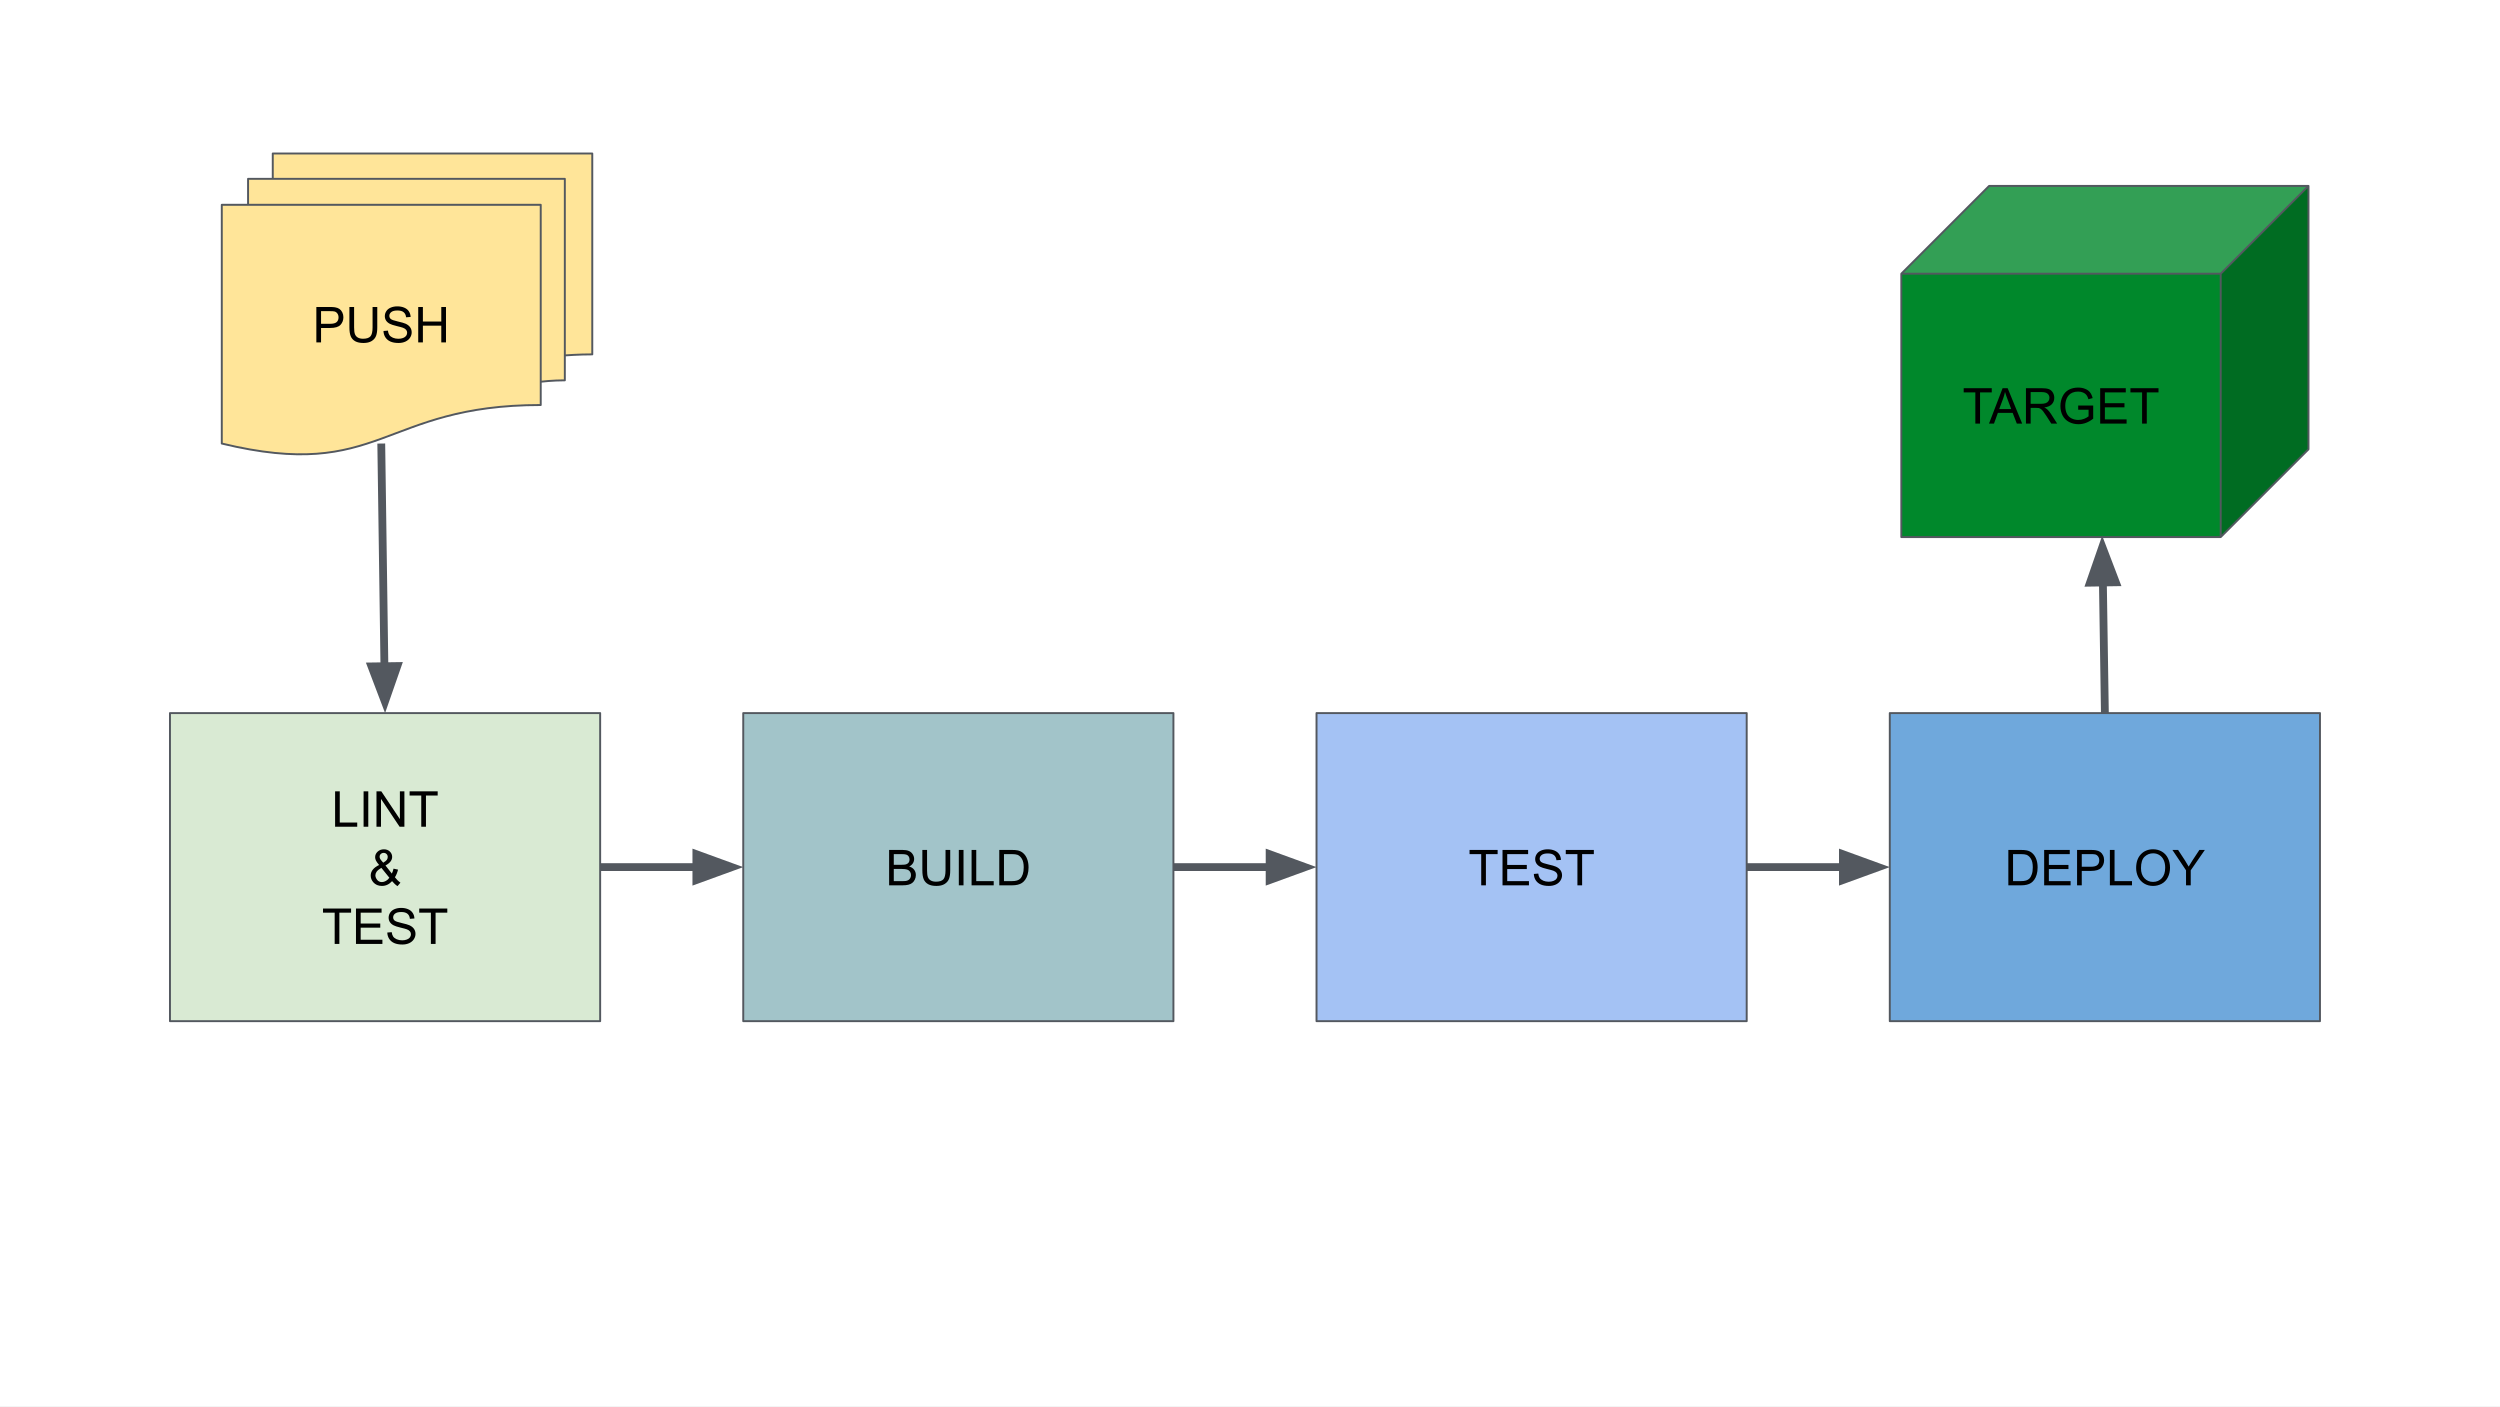
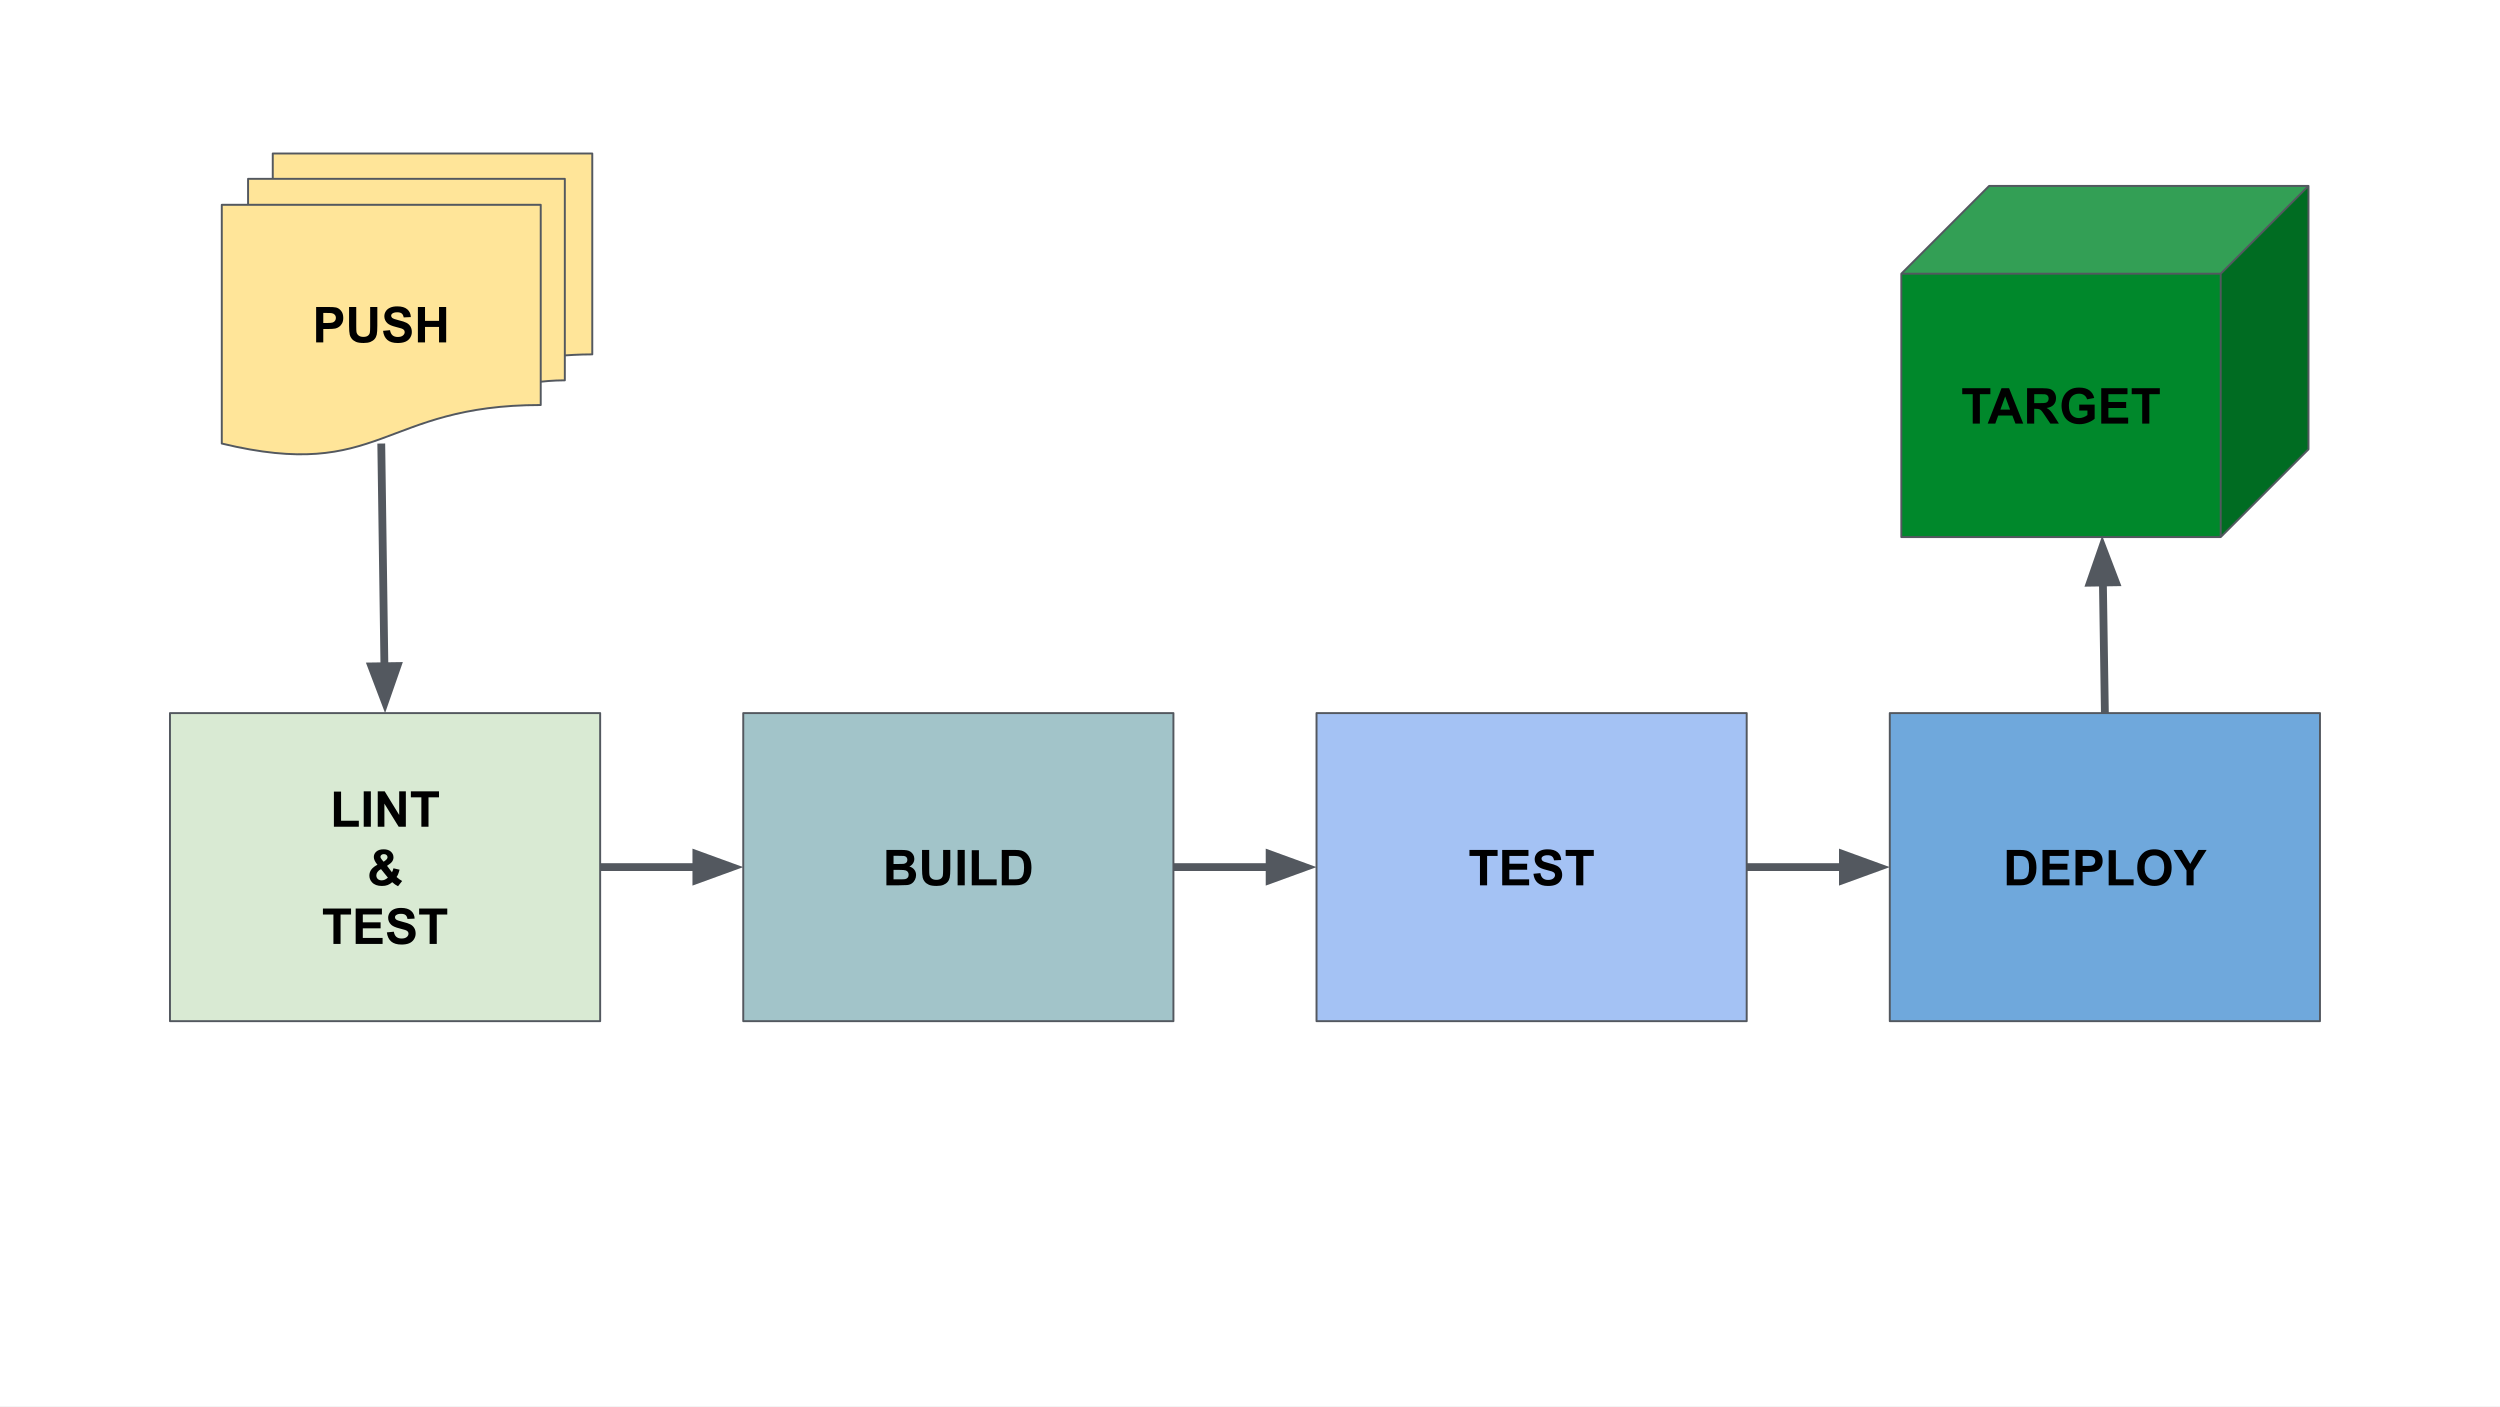
<svg xmlns="http://www.w3.org/2000/svg" version="1.1" viewBox="0.0 0.0 1280.0 720.0" fill="none" stroke="none" stroke-linecap="square" stroke-miterlimit="10">
  <clipPath id="g371ec481f26_0_0.0">
    <path d="m0 0l1280.0 0l0 720.0l-1280.0 0l0 -720.0z" clip-rule="nonzero" />
  </clipPath>
  <g clip-path="url(#g371ec481f26_0_0.0)">
    <path fill="#ffffff" d="m0 0l1280.0 0l0 720.0l-1280.0 0z" fill-rule="evenodd" />
    <path fill="#d9ead3" d="m87.027 365.099l220.252 0l0 157.732l-220.252 0z" fill-rule="evenodd" />
    <path stroke="#53585f" stroke-width="1.0" stroke-linejoin="round" stroke-linecap="butt" d="m87.027 365.099l220.252 0l0 157.732l-220.252 0z" fill-rule="evenodd" />
-     <path fill="#000000" d="m171.57 423.285l0 -18.125l2.391 0l0 15.984l8.938 0l0 2.141l-11.328 0zm14.586 0l0 -18.125l2.406 0l0 18.125l-2.406 0zm6.599 0l0 -18.125l2.469 0l9.516 14.234l0 -14.234l2.312 0l0 18.125l-2.469 0l-9.516 -14.25l0 14.25l-2.312 0zm22.932 0l0 -15.984l-5.969 0l0 -2.141l14.375 0l0 2.141l-6.0 0l0 15.984l-2.406 0z" fill-rule="nonzero" />
-     <path fill="#000000" d="m200.738 451.144q-1.094 1.219 -2.406 1.844q-1.297 0.609 -2.797 0.609q-2.781 0 -4.422 -1.891q-1.312 -1.531 -1.312 -3.422q0 -1.672 1.078 -3.031q1.078 -1.359 3.234 -2.375q-1.219 -1.422 -1.641 -2.297q-0.406 -0.875 -0.406 -1.688q0 -1.641 1.281 -2.844q1.281 -1.203 3.219 -1.203q1.859 0 3.031 1.141q1.188 1.141 1.188 2.734q0 2.578 -3.422 4.406l3.25 4.141q0.562 -1.078 0.875 -2.516l2.312 0.5q-0.594 2.359 -1.609 3.906q1.25 1.656 2.828 2.781l-1.5 1.766q-1.344 -0.859 -2.781 -2.562zm-4.531 -9.453q1.453 -0.844 1.875 -1.484q0.438 -0.656 0.438 -1.422q0 -0.938 -0.594 -1.516q-0.594 -0.594 -1.469 -0.594q-0.906 0 -1.5 0.578q-0.594 0.578 -0.594 1.422q0 0.422 0.203 0.891q0.219 0.469 0.656 0.984l0.984 1.141zm3.141 7.703l-4.094 -5.062q-1.797 1.078 -2.438 2.0q-0.625 0.922 -0.625 1.828q0 1.094 0.875 2.281q0.891 1.188 2.484 1.188q1.016 0 2.078 -0.625q1.078 -0.625 1.719 -1.609z" fill-rule="nonzero" />
-     <path fill="#000000" d="m171.351 483.285l0 -15.984l-5.969 0l0 -2.141l14.375 0l0 2.141l-6.0 0l0 15.984l-2.406 0zm10.909 0l0 -18.125l13.109 0l0 2.141l-10.703 0l0 5.547l10.031 0l0 2.125l-10.031 0l0 6.172l11.125 0l0 2.141l-13.531 0zm16.034 -5.828l2.266 -0.188q0.156 1.359 0.734 2.234q0.594 0.859 1.828 1.406q1.234 0.531 2.781 0.531q1.375 0 2.422 -0.406q1.062 -0.406 1.562 -1.109q0.516 -0.719 0.516 -1.562q0 -0.859 -0.5 -1.484q-0.484 -0.641 -1.625 -1.078q-0.719 -0.281 -3.219 -0.875q-2.5 -0.609 -3.5 -1.141q-1.297 -0.672 -1.938 -1.672q-0.641 -1.016 -0.641 -2.266q0 -1.375 0.781 -2.562q0.781 -1.203 2.266 -1.812q1.5 -0.625 3.344 -0.625q2.016 0 3.547 0.656q1.547 0.641 2.375 1.906q0.828 1.25 0.891 2.859l-2.312 0.172q-0.172 -1.719 -1.25 -2.594q-1.062 -0.891 -3.156 -0.891q-2.172 0 -3.172 0.797q-1.0 0.797 -1.0 1.922q0 0.984 0.703 1.609q0.703 0.641 3.625 1.297q2.922 0.656 4.016 1.156q1.578 0.734 2.328 1.859q0.766 1.109 0.766 2.562q0 1.453 -0.844 2.734q-0.828 1.281 -2.375 2.0q-1.547 0.703 -3.484 0.703q-2.469 0 -4.141 -0.719q-1.656 -0.719 -2.609 -2.156q-0.938 -1.438 -0.984 -3.266zm22.316 5.828l0 -15.984l-5.969 0l0 -2.141l14.375 0l0 2.141l-6.0 0l0 15.984l-2.406 0z" fill-rule="nonzero" />
+     <path fill="#000000" d="m170.955 423.285l0 -17.984l3.672 0l0 14.922l9.094 0l0 3.062l-12.766 0zm15.268 0l0 -18.125l3.656 0l0 18.125l-3.656 0zm7.178 0l0 -18.125l3.562 0l7.422 12.109l0 -12.109l3.406 0l0 18.125l-3.672 0l-7.312 -11.828l0 11.828l-3.406 0zm22.338 0l0 -15.062l-5.375 0l0 -3.062l14.406 0l0 3.062l-5.375 0l0 15.062l-3.656 0z" fill-rule="nonzero" />
+     <path fill="#000000" d="m205.898 451.066l-2.109 2.688q-1.547 -0.75 -2.969 -2.078q-1.094 0.984 -2.344 1.469q-1.234 0.469 -2.938 0.469q-3.391 0 -5.094 -1.906q-1.328 -1.484 -1.328 -3.391q0 -1.75 1.031 -3.141q1.047 -1.391 3.109 -2.422q-0.922 -1.094 -1.391 -2.078q-0.469 -1.0 -0.469 -1.891q0 -1.656 1.312 -2.797q1.312 -1.141 3.75 -1.141q2.359 0 3.672 1.203q1.328 1.188 1.328 2.922q0 1.109 -0.656 2.094q-0.656 0.984 -2.641 2.234l2.516 3.328q0.453 -0.781 0.766 -2.062l3.141 0.719q-0.469 1.672 -0.812 2.453q-0.344 0.766 -0.734 1.281q0.578 0.547 1.5 1.203q0.922 0.641 1.359 0.844zm-9.469 -9.859l0.938 -0.703q1.047 -0.812 1.047 -1.609q0 -0.656 -0.5 -1.125q-0.5 -0.469 -1.359 -0.469q-0.828 0 -1.297 0.422q-0.469 0.406 -0.469 0.938q0 0.656 0.781 1.562l0.859 0.984zm-1.359 3.781q-1.203 0.609 -1.797 1.469q-0.594 0.844 -0.594 1.734q0 1.125 0.734 1.844q0.734 0.703 1.984 0.703q0.812 0 1.562 -0.312q0.75 -0.328 1.641 -1.078l-3.531 -4.359z" fill-rule="nonzero" />
+     <path fill="#000000" d="m170.71 483.285l0 -15.062l-5.375 0l0 -3.062l14.406 0l0 3.062l-5.375 0l0 15.062l-3.656 0zm11.393 0l0 -18.125l13.438 0l0 3.062l-9.781 0l0 4.016l9.109 0l0 3.062l-9.109 0l0 4.922l10.125 0l0 3.062l-13.781 0zm15.972 -5.906l3.562 -0.344q0.312 1.797 1.297 2.641q0.984 0.844 2.656 0.844q1.766 0 2.656 -0.75q0.906 -0.75 0.906 -1.75q0 -0.641 -0.391 -1.094q-0.375 -0.453 -1.312 -0.781q-0.641 -0.234 -2.922 -0.797q-2.953 -0.734 -4.141 -1.797q-1.656 -1.5 -1.656 -3.641q0 -1.391 0.781 -2.594q0.781 -1.203 2.25 -1.828q1.484 -0.641 3.578 -0.641q3.406 0 5.125 1.5q1.734 1.484 1.828 3.984l-3.656 0.172q-0.25 -1.406 -1.016 -2.016q-0.766 -0.609 -2.312 -0.609q-1.609 0 -2.5 0.656q-0.578 0.422 -0.578 1.125q0 0.641 0.531 1.094q0.703 0.578 3.375 1.219q2.672 0.625 3.938 1.297q1.281 0.672 2.0 1.844q0.734 1.172 0.734 2.891q0 1.562 -0.875 2.922q-0.859 1.359 -2.438 2.031q-1.578 0.656 -3.953 0.656q-3.438 0 -5.281 -1.594q-1.828 -1.594 -2.188 -4.641zm21.894 5.906l0 -15.062l-5.375 0l0 -3.062l14.406 0l0 3.062l-5.375 0l0 15.062l-3.656 0z" fill-rule="nonzero" />
    <path fill="#a2c4c9" d="m380.542 365.099l220.252 0l0 157.732l-220.252 0z" fill-rule="evenodd" />
    <path stroke="#53585f" stroke-width="1.0" stroke-linejoin="round" stroke-linecap="butt" d="m380.542 365.099l220.252 0l0 157.732l-220.252 0z" fill-rule="evenodd" />
-     <path fill="#000000" d="m455.228 453.285l0 -18.125l6.797 0q2.078 0 3.328 0.547q1.266 0.547 1.969 1.703q0.719 1.141 0.719 2.375q0 1.172 -0.641 2.203q-0.625 1.016 -1.906 1.656q1.656 0.469 2.531 1.641q0.891 1.156 0.891 2.75q0 1.266 -0.547 2.359q-0.531 1.094 -1.328 1.688q-0.781 0.594 -1.984 0.906q-1.188 0.297 -2.922 0.297l-6.906 0zm2.391 -10.516l3.922 0q1.594 0 2.297 -0.203q0.906 -0.281 1.375 -0.906q0.469 -0.625 0.469 -1.578q0 -0.906 -0.438 -1.594q-0.438 -0.688 -1.25 -0.938q-0.797 -0.25 -2.75 -0.25l-3.625 0l0 5.469zm0 8.375l4.516 0q1.172 0 1.641 -0.078q0.828 -0.156 1.375 -0.5q0.562 -0.344 0.922 -1.0q0.359 -0.672 0.359 -1.531q0 -1.016 -0.531 -1.766q-0.516 -0.75 -1.438 -1.047q-0.922 -0.312 -2.641 -0.312l-4.203 0l0 6.234zm26.487 -15.984l2.406 0l0 10.469q0 2.734 -0.625 4.344q-0.609 1.609 -2.234 2.625q-1.609 1.0 -4.219 1.0q-2.562 0 -4.188 -0.875q-1.609 -0.891 -2.312 -2.547q-0.688 -1.672 -0.688 -4.547l0 -10.469l2.406 0l0 10.453q0 2.359 0.438 3.484q0.438 1.125 1.5 1.734q1.078 0.594 2.625 0.594q2.641 0 3.766 -1.188q1.125 -1.203 1.125 -4.625l0 -10.453zm6.807 18.125l0 -18.125l2.406 0l0 18.125l-2.406 0zm6.537 0l0 -18.125l2.391 0l0 15.984l8.938 0l0 2.141l-11.328 0zm14.18 0l0 -18.125l6.25 0q2.109 0 3.219 0.25q1.562 0.359 2.672 1.297q1.422 1.219 2.125 3.109q0.719 1.875 0.719 4.297q0 2.078 -0.484 3.672q-0.469 1.594 -1.234 2.641q-0.75 1.047 -1.656 1.641q-0.891 0.594 -2.156 0.906q-1.266 0.312 -2.906 0.312l-6.547 0zm2.406 -2.141l3.859 0q1.797 0 2.812 -0.328q1.031 -0.344 1.641 -0.938q0.844 -0.859 1.312 -2.297q0.484 -1.438 0.484 -3.5q0 -2.844 -0.938 -4.359q-0.922 -1.531 -2.266 -2.062q-0.969 -0.359 -3.109 -0.359l-3.797 0l0 13.844z" fill-rule="nonzero" />
+     <path fill="#000000" d="m453.837 435.16l7.25 0q2.141 0 3.203 0.188q1.062 0.172 1.891 0.734q0.828 0.562 1.391 1.516q0.562 0.953 0.562 2.125q0 1.266 -0.688 2.328q-0.688 1.062 -1.859 1.594q1.656 0.484 2.547 1.656q0.891 1.156 0.891 2.734q0 1.234 -0.578 2.406q-0.578 1.156 -1.578 1.859q-0.984 0.703 -2.453 0.859q-0.906 0.094 -4.406 0.125l-6.172 0l0 -18.125zm3.656 3.016l0 4.188l2.406 0q2.125 0 2.656 -0.062q0.938 -0.109 1.469 -0.641q0.547 -0.547 0.547 -1.422q0 -0.844 -0.469 -1.359q-0.469 -0.531 -1.375 -0.641q-0.547 -0.062 -3.125 -0.062l-2.109 0zm0 7.203l0 4.844l3.391 0q1.984 0 2.516 -0.109q0.812 -0.141 1.312 -0.719q0.516 -0.578 0.516 -1.531q0 -0.828 -0.391 -1.391q-0.391 -0.578 -1.141 -0.828q-0.75 -0.266 -3.25 -0.266l-2.953 0zm14.588 -10.219l3.672 0l0 9.812q0 2.344 0.125 3.031q0.234 1.109 1.125 1.797q0.891 0.672 2.422 0.672q1.547 0 2.344 -0.641q0.797 -0.641 0.953 -1.562q0.156 -0.938 0.156 -3.078l0 -10.031l3.672 0l0 9.516q0 3.266 -0.297 4.625q-0.297 1.344 -1.094 2.266q-0.797 0.922 -2.141 1.484q-1.328 0.547 -3.484 0.547q-2.594 0 -3.938 -0.594q-1.344 -0.609 -2.125 -1.562q-0.781 -0.969 -1.031 -2.016q-0.359 -1.562 -0.359 -4.594l0 -9.672zm18.213 18.125l0 -18.125l3.656 0l0 18.125l-3.656 0zm7.24 0l0 -17.984l3.672 0l0 14.922l9.094 0l0 3.062l-12.766 0zm15.362 -18.125l6.688 0q2.266 0 3.453 0.344q1.594 0.469 2.734 1.672q1.141 1.188 1.734 2.938q0.594 1.734 0.594 4.281q0 2.234 -0.562 3.859q-0.672 1.969 -1.938 3.203q-0.953 0.922 -2.578 1.438q-1.203 0.391 -3.234 0.391l-6.891 0l0 -18.125zm3.656 3.062l0 12.0l2.734 0q1.531 0 2.219 -0.172q0.891 -0.219 1.469 -0.75q0.594 -0.531 0.969 -1.75q0.375 -1.219 0.375 -3.312q0 -2.109 -0.375 -3.234q-0.375 -1.125 -1.047 -1.75q-0.656 -0.641 -1.688 -0.859q-0.766 -0.172 -3.0 -0.172l-1.656 0z" fill-rule="nonzero" />
    <path fill="#a4c2f4" d="m674.058 365.099l220.252 0l0 157.732l-220.252 0z" fill-rule="evenodd" />
    <path stroke="#53585f" stroke-width="1.0" stroke-linejoin="round" stroke-linecap="butt" d="m674.058 365.099l220.252 0l0 157.732l-220.252 0z" fill-rule="evenodd" />
-     <path fill="#000000" d="m758.381 453.285l0 -15.984l-5.969 0l0 -2.141l14.375 0l0 2.141l-6.0 0l0 15.984l-2.406 0zm10.909 0l0 -18.125l13.109 0l0 2.141l-10.703 0l0 5.547l10.031 0l0 2.125l-10.031 0l0 6.172l11.125 0l0 2.141l-13.531 0zm16.034 -5.828l2.266 -0.188q0.156 1.359 0.734 2.234q0.594 0.859 1.828 1.406q1.234 0.531 2.781 0.531q1.375 0 2.422 -0.406q1.062 -0.406 1.562 -1.109q0.516 -0.719 0.516 -1.562q0 -0.859 -0.5 -1.484q-0.484 -0.641 -1.625 -1.078q-0.719 -0.281 -3.219 -0.875q-2.5 -0.609 -3.5 -1.141q-1.297 -0.672 -1.938 -1.672q-0.641 -1.016 -0.641 -2.266q0 -1.375 0.781 -2.562q0.781 -1.203 2.266 -1.812q1.5 -0.625 3.344 -0.625q2.016 0 3.547 0.656q1.547 0.641 2.375 1.906q0.828 1.25 0.891 2.859l-2.312 0.172q-0.172 -1.719 -1.25 -2.594q-1.062 -0.891 -3.156 -0.891q-2.172 0 -3.172 0.797q-1.0 0.797 -1.0 1.922q0 0.984 0.703 1.609q0.703 0.641 3.625 1.297q2.922 0.656 4.016 1.156q1.578 0.734 2.328 1.859q0.766 1.109 0.766 2.562q0 1.453 -0.844 2.734q-0.828 1.281 -2.375 2.0q-1.547 0.703 -3.484 0.703q-2.469 0 -4.141 -0.719q-1.656 -0.719 -2.609 -2.156q-0.938 -1.438 -0.984 -3.266zm22.316 5.828l0 -15.984l-5.969 0l0 -2.141l14.375 0l0 2.141l-6.0 0l0 15.984l-2.406 0z" fill-rule="nonzero" />
+     <path fill="#000000" d="m757.74 453.285l0 -15.062l-5.375 0l0 -3.062l14.406 0l0 3.062l-5.375 0l0 15.062l-3.656 0zm11.393 0l0 -18.125l13.438 0l0 3.062l-9.781 0l0 4.016l9.109 0l0 3.062l-9.109 0l0 4.922l10.125 0l0 3.062l-13.781 0zm15.972 -5.906l3.562 -0.344q0.312 1.797 1.297 2.641q0.984 0.844 2.656 0.844q1.766 0 2.656 -0.75q0.906 -0.75 0.906 -1.75q0 -0.641 -0.391 -1.094q-0.375 -0.453 -1.312 -0.781q-0.641 -0.234 -2.922 -0.797q-2.953 -0.734 -4.141 -1.797q-1.656 -1.5 -1.656 -3.641q0 -1.391 0.781 -2.594q0.781 -1.203 2.25 -1.828q1.484 -0.641 3.578 -0.641q3.406 0 5.125 1.5q1.734 1.484 1.828 3.984l-3.656 0.172q-0.25 -1.406 -1.016 -2.016q-0.766 -0.609 -2.312 -0.609q-1.609 0 -2.5 0.656q-0.578 0.422 -0.578 1.125q0 0.641 0.531 1.094q0.703 0.578 3.375 1.219q2.672 0.625 3.938 1.297q1.281 0.672 2.0 1.844q0.734 1.172 0.734 2.891q0 1.562 -0.875 2.922q-0.859 1.359 -2.438 2.031q-1.578 0.656 -3.953 0.656q-3.438 0 -5.281 -1.594q-1.828 -1.594 -2.188 -4.641zm21.894 5.906l0 -15.062l-5.375 0l0 -3.062l14.406 0l0 3.062l-5.375 0l0 15.062l-3.656 0z" fill-rule="nonzero" />
    <path fill="#6fa8dc" d="m967.573 365.099l220.252 0l0 157.732l-220.252 0z" fill-rule="evenodd" />
    <path stroke="#53585f" stroke-width="1.0" stroke-linejoin="round" stroke-linecap="butt" d="m967.573 365.099l220.252 0l0 157.732l-220.252 0z" fill-rule="evenodd" />
-     <path fill="#000000" d="m1028.273 453.285l0 -18.125l6.25 0q2.109 0 3.219 0.25q1.562 0.359 2.672 1.297q1.422 1.219 2.125 3.109q0.719 1.875 0.719 4.297q0 2.078 -0.484 3.672q-0.469 1.594 -1.234 2.641q-0.75 1.047 -1.656 1.641q-0.891 0.594 -2.156 0.906q-1.266 0.312 -2.906 0.312l-6.547 0zm2.406 -2.141l3.859 0q1.797 0 2.812 -0.328q1.031 -0.344 1.641 -0.938q0.844 -0.859 1.312 -2.297q0.484 -1.438 0.484 -3.5q0 -2.844 -0.938 -4.359q-0.922 -1.531 -2.266 -2.062q-0.969 -0.359 -3.109 -0.359l-3.797 0l0 13.844zm15.932 2.141l0 -18.125l13.109 0l0 2.141l-10.703 0l0 5.547l10.031 0l0 2.125l-10.031 0l0 6.172l11.125 0l0 2.141l-13.531 0zm16.847 0l0 -18.125l6.844 0q1.797 0 2.75 0.172q1.344 0.219 2.234 0.844q0.906 0.625 1.453 1.75q0.562 1.125 0.562 2.469q0 2.312 -1.484 3.922q-1.469 1.594 -5.312 1.594l-4.641 0l0 7.375l-2.406 0zm2.406 -9.516l4.688 0q2.312 0 3.281 -0.859q0.984 -0.859 0.984 -2.438q0 -1.141 -0.578 -1.953q-0.562 -0.812 -1.5 -1.062q-0.609 -0.156 -2.25 -0.156l-4.625 0l0 6.469zm14.394 9.516l0 -18.125l2.391 0l0 15.984l8.938 0l0 2.141l-11.328 0zm13.446 -8.828q0 -4.516 2.422 -7.062q2.438 -2.562 6.266 -2.562q2.516 0 4.531 1.203q2.016 1.203 3.062 3.344q1.062 2.141 1.062 4.859q0 2.766 -1.109 4.953q-1.109 2.172 -3.156 3.297q-2.047 1.109 -4.406 1.109q-2.562 0 -4.578 -1.234q-2.016 -1.25 -3.062 -3.375q-1.031 -2.141 -1.031 -4.531zm2.484 0.031q0 3.281 1.75 5.172q1.766 1.875 4.422 1.875q2.719 0 4.469 -1.891q1.75 -1.906 1.75 -5.406q0 -2.219 -0.75 -3.859q-0.75 -1.656 -2.188 -2.562q-1.438 -0.922 -3.234 -0.922q-2.547 0 -4.391 1.75q-1.828 1.75 -1.828 5.844zm23.06 8.797l0 -7.688l-6.984 -10.438l2.922 0l3.562 5.453q1.0 1.547 1.844 3.078q0.812 -1.422 1.984 -3.203l3.516 -5.328l2.797 0l-7.234 10.438l0 7.688l-2.406 0z" fill-rule="nonzero" />
+     <path fill="#000000" d="m1027.455 435.16l6.688 0q2.266 0 3.453 0.344q1.594 0.469 2.734 1.672q1.141 1.188 1.734 2.938q0.594 1.734 0.594 4.281q0 2.234 -0.562 3.859q-0.672 1.969 -1.938 3.203q-0.953 0.922 -2.578 1.438q-1.203 0.391 -3.234 0.391l-6.891 0l0 -18.125zm3.656 3.062l0 12.0l2.734 0q1.531 0 2.219 -0.172q0.891 -0.219 1.469 -0.75q0.594 -0.531 0.969 -1.75q0.375 -1.219 0.375 -3.312q0 -2.109 -0.375 -3.234q-0.375 -1.125 -1.047 -1.75q-0.656 -0.641 -1.688 -0.859q-0.766 -0.172 -3.0 -0.172l-1.656 0zm14.651 15.062l0 -18.125l13.438 0l0 3.062l-9.781 0l0 4.016l9.109 0l0 3.062l-9.109 0l0 4.922l10.125 0l0 3.062l-13.781 0zm16.894 0l0 -18.125l5.875 0q3.344 0 4.359 0.266q1.547 0.406 2.594 1.781q1.062 1.359 1.062 3.531q0 1.656 -0.609 2.797q-0.609 1.141 -1.547 1.797q-0.922 0.641 -1.891 0.859q-1.312 0.25 -3.797 0.25l-2.391 0l0 6.844l-3.656 0zm3.656 -15.062l0 5.141l2.0 0q2.172 0 2.891 -0.281q0.734 -0.281 1.141 -0.891q0.422 -0.609 0.422 -1.406q0 -1.0 -0.578 -1.641q-0.578 -0.641 -1.469 -0.797q-0.656 -0.125 -2.641 -0.125l-1.766 0zm13.331 15.062l0 -17.984l3.672 0l0 14.922l9.094 0l0 3.062l-12.766 0zm14.628 -8.953q0 -2.766 0.828 -4.656q0.625 -1.375 1.688 -2.469q1.078 -1.109 2.359 -1.641q1.688 -0.719 3.906 -0.719q4.0 0 6.406 2.484q2.406 2.484 2.406 6.906q0 4.391 -2.391 6.875q-2.391 2.484 -6.375 2.484q-4.047 0 -6.438 -2.469q-2.391 -2.469 -2.391 -6.797zm3.781 -0.125q0 3.078 1.422 4.672q1.422 1.594 3.609 1.594q2.188 0 3.594 -1.578q1.406 -1.578 1.406 -4.734q0 -3.125 -1.375 -4.656q-1.359 -1.531 -3.625 -1.531q-2.266 0 -3.656 1.562q-1.375 1.547 -1.375 4.672zm21.435 9.078l0 -7.625l-6.641 -10.5l4.281 0l4.266 7.172l4.188 -7.172l4.219 0l-6.672 10.516l0 7.609l-3.641 0z" fill-rule="nonzero" />
    <path fill="#ffe599" d="m113.554 104.86l163.299 0l0 102.511c-81.645 0 -81.645 39.441 -163.299 19.721zm13.454 0l0 -13.29l162.184 0l0 103.154c-6.165 0 -12.339 0.715 -12.339 0.715l0 -90.579zm12.646 -13.29l0 -12.968l163.589 0l0 102.833c-7.026 0 -14.051 0.536 -14.051 0.536l0 -90.4z" fill-rule="evenodd" />
    <path fill="#000000" fill-opacity="0.0" d="m113.554 104.86l163.299 0l0 102.511c-81.645 0 -81.645 39.441 -163.299 19.721zm13.454 0l0 -13.29l162.184 0l0 103.154c-6.165 0 -12.339 0.715 -12.339 0.715m-137.199 -103.869l0 -12.968l163.589 0l0 102.833c-7.026 0 -14.051 0.536 -14.051 0.536" fill-rule="evenodd" />
    <path fill="#000000" fill-opacity="0.0" d="m113.554 227.092c81.654 19.721 81.654 -19.721 163.299 -19.721l0 -11.932c0 0 6.174 -0.715 12.339 -0.715l0 -12.754c0 0 7.026 -0.536 14.051 -0.536l0 -102.833l-163.589 0l0 12.968l-12.646 0l0 13.29l-13.454 0z" fill-rule="evenodd" />
    <path stroke="#53585f" stroke-width="1.0" stroke-linejoin="round" stroke-linecap="butt" d="m113.554 104.86l163.299 0l0 102.511c-81.645 0 -81.645 39.441 -163.299 19.721zm13.454 0l0 -13.29l162.184 0l0 103.154c-6.165 0 -12.339 0.715 -12.339 0.715m-137.199 -103.869l0 -12.968l163.589 0l0 102.833c-7.026 0 -14.051 0.536 -14.051 0.536" fill-rule="evenodd" />
-     <path fill="#000000" d="m161.972 175.296l0 -18.125l6.844 0q1.797 0 2.75 0.172q1.344 0.219 2.234 0.844q0.906 0.625 1.453 1.75q0.562 1.125 0.562 2.469q0 2.312 -1.484 3.922q-1.469 1.594 -5.312 1.594l-4.641 0l0 7.375l-2.406 0zm2.406 -9.516l4.688 0q2.312 0 3.281 -0.859q0.984 -0.859 0.984 -2.438q0 -1.141 -0.578 -1.953q-0.562 -0.812 -1.5 -1.062q-0.609 -0.156 -2.25 -0.156l-4.625 0l0 6.469zm26.378 -8.609l2.406 0l0 10.469q0 2.734 -0.625 4.344q-0.609 1.609 -2.234 2.625q-1.609 1.0 -4.219 1.0q-2.562 0 -4.188 -0.875q-1.609 -0.891 -2.312 -2.547q-0.688 -1.672 -0.688 -4.547l0 -10.469l2.406 0l0 10.453q0 2.359 0.438 3.484q0.438 1.125 1.5 1.734q1.078 0.594 2.625 0.594q2.641 0 3.766 -1.188q1.125 -1.203 1.125 -4.625l0 -10.453zm5.588 12.297l2.266 -0.188q0.156 1.359 0.734 2.234q0.594 0.859 1.828 1.406q1.234 0.531 2.781 0.531q1.375 0 2.422 -0.406q1.062 -0.406 1.562 -1.109q0.516 -0.719 0.516 -1.562q0 -0.859 -0.5 -1.484q-0.484 -0.641 -1.625 -1.078q-0.719 -0.281 -3.219 -0.875q-2.5 -0.609 -3.5 -1.141q-1.297 -0.672 -1.938 -1.672q-0.641 -1.016 -0.641 -2.266q0 -1.375 0.781 -2.562q0.781 -1.203 2.266 -1.812q1.5 -0.625 3.344 -0.625q2.016 0 3.547 0.656q1.547 0.641 2.375 1.906q0.828 1.25 0.891 2.859l-2.312 0.172q-0.172 -1.719 -1.25 -2.594q-1.062 -0.891 -3.156 -0.891q-2.172 0 -3.172 0.797q-1.0 0.797 -1.0 1.922q0 0.984 0.703 1.609q0.703 0.641 3.625 1.297q2.922 0.656 4.016 1.156q1.578 0.734 2.328 1.859q0.766 1.109 0.766 2.562q0 1.453 -0.844 2.734q-0.828 1.281 -2.375 2.0q-1.547 0.703 -3.484 0.703q-2.469 0 -4.141 -0.719q-1.656 -0.719 -2.609 -2.156q-0.938 -1.438 -0.984 -3.266zm17.784 5.828l0 -18.125l2.391 0l0 7.438l9.422 0l0 -7.438l2.406 0l0 18.125l-2.406 0l0 -8.547l-9.422 0l0 8.547l-2.391 0z" fill-rule="nonzero" />
+     <path fill="#000000" d="m161.862 175.296l0 -18.125l5.875 0q3.344 0 4.359 0.266q1.547 0.406 2.594 1.781q1.062 1.359 1.062 3.531q0 1.656 -0.609 2.797q-0.609 1.141 -1.547 1.797q-0.922 0.641 -1.891 0.859q-1.312 0.25 -3.797 0.25l-2.391 0l0 6.844l-3.656 0zm3.656 -15.062l0 5.141l2.0 0q2.172 0 2.891 -0.281q0.734 -0.281 1.141 -0.891q0.422 -0.609 0.422 -1.406q0 -1.0 -0.578 -1.641q-0.578 -0.641 -1.469 -0.797q-0.656 -0.125 -2.641 -0.125l-1.766 0zm13.206 -3.062l3.672 0l0 9.812q0 2.344 0.125 3.031q0.234 1.109 1.125 1.797q0.891 0.672 2.422 0.672q1.547 0 2.344 -0.641q0.797 -0.641 0.953 -1.562q0.156 -0.938 0.156 -3.078l0 -10.031l3.672 0l0 9.516q0 3.266 -0.297 4.625q-0.297 1.344 -1.094 2.266q-0.797 0.922 -2.141 1.484q-1.328 0.547 -3.484 0.547q-2.594 0 -3.938 -0.594q-1.344 -0.609 -2.125 -1.562q-0.781 -0.969 -1.031 -2.016q-0.359 -1.562 -0.359 -4.594l0 -9.672zm17.401 12.219l3.562 -0.344q0.312 1.797 1.297 2.641q0.984 0.844 2.656 0.844q1.766 0 2.656 -0.75q0.906 -0.75 0.906 -1.75q0 -0.641 -0.391 -1.094q-0.375 -0.453 -1.312 -0.781q-0.641 -0.234 -2.922 -0.797q-2.953 -0.734 -4.141 -1.797q-1.656 -1.5 -1.656 -3.641q0 -1.391 0.781 -2.594q0.781 -1.203 2.25 -1.828q1.484 -0.641 3.578 -0.641q3.406 0 5.125 1.5q1.734 1.484 1.828 3.984l-3.656 0.172q-0.25 -1.406 -1.016 -2.016q-0.766 -0.609 -2.312 -0.609q-1.609 0 -2.5 0.656q-0.578 0.422 -0.578 1.125q0 0.641 0.531 1.094q0.703 0.578 3.375 1.219q2.672 0.625 3.938 1.297q1.281 0.672 2.0 1.844q0.734 1.172 0.734 2.891q0 1.562 -0.875 2.922q-0.859 1.359 -2.438 2.031q-1.578 0.656 -3.953 0.656q-3.438 0 -5.281 -1.594q-1.828 -1.594 -2.188 -4.641zm17.831 5.906l0 -18.125l3.656 0l0 7.125l7.172 0l0 -7.125l3.656 0l0 18.125l-3.656 0l0 -7.922l-7.172 0l0 7.922l-3.656 0z" fill-rule="nonzero" />
    <path fill="#000000" fill-opacity="0.0" d="m307.279 443.965l73.26 0" fill-rule="evenodd" />
    <path stroke="#53585f" stroke-width="4.0" stroke-linejoin="round" stroke-linecap="butt" d="m307.279 443.965l49.26 0" fill-rule="evenodd" />
    <path fill="#53585f" stroke="#53585f" stroke-width="4.0" stroke-linecap="butt" d="m356.539 450.572l18.152 -6.607l-18.152 -6.607z" fill-rule="evenodd" />
    <path fill="#000000" fill-opacity="0.0" d="m600.794 443.965l73.26 0" fill-rule="evenodd" />
    <path stroke="#53585f" stroke-width="4.0" stroke-linejoin="round" stroke-linecap="butt" d="m600.794 443.965l49.26 0" fill-rule="evenodd" />
    <path fill="#53585f" stroke="#53585f" stroke-width="4.0" stroke-linecap="butt" d="m650.054 450.572l18.152 -6.607l-18.152 -6.607z" fill-rule="evenodd" />
    <path fill="#000000" fill-opacity="0.0" d="m894.31 443.965l73.26 0" fill-rule="evenodd" />
    <path stroke="#53585f" stroke-width="4.0" stroke-linejoin="round" stroke-linecap="butt" d="m894.31 443.965l49.26 0" fill-rule="evenodd" />
    <path fill="#53585f" stroke="#53585f" stroke-width="4.0" stroke-linecap="butt" d="m943.57 450.572l18.152 -6.607l-18.152 -6.607z" fill-rule="evenodd" />
    <path fill="#00882b" d="m973.472 140.142l163.528 0l0 134.835l-163.528 0z" fill-rule="evenodd" />
    <path fill="#006c22" d="m1136.999 140.142l44.945 -44.945l0 134.835l-44.945 44.945z" fill-rule="evenodd" />
    <path fill="#339f55" d="m973.472 140.142l44.945 -44.945l163.528 0l-44.945 44.945z" fill-rule="evenodd" />
    <path fill="#000000" fill-opacity="0.0" d="m973.472 140.142l44.945 -44.945l163.528 0l0 134.835l-44.945 44.945l-163.528 0zm0 0l163.528 0l44.945 -44.945m-44.945 44.945l0 134.835" fill-rule="evenodd" />
    <path stroke="#53585f" stroke-width="1.0" stroke-linejoin="round" stroke-linecap="butt" d="m973.472 140.142l44.945 -44.945l163.528 0l0 134.835l-44.945 44.945l-163.528 0zm0 0l163.528 0l44.945 -44.945m-44.945 44.945l0 134.835" fill-rule="evenodd" />
-     <path fill="#000000" d="m1011.377 216.879l0 -15.984l-5.969 0l0 -2.141l14.375 0l0 2.141l-6.0 0l0 15.984l-2.406 0zm6.997 0l6.953 -18.125l2.594 0l7.422 18.125l-2.734 0l-2.125 -5.484l-7.578 0l-1.984 5.484l-2.547 0zm5.219 -7.438l6.156 0l-1.891 -5.031q-0.875 -2.281 -1.297 -3.75q-0.344 1.734 -0.969 3.453l-2 5.328zm13.691 7.438l0 -18.125l8.047 0q2.422 0 3.688 0.484q1.266 0.484 2.016 1.719q0.75 1.234 0.75 2.734q0 1.938 -1.25 3.266q-1.25 1.312 -3.859 1.672q0.953 0.453 1.453 0.906q1.047 0.969 1.984 2.406l3.156 4.938l-3.016 0l-2.406 -3.766q-1.047 -1.641 -1.734 -2.5q-0.672 -0.875 -1.219 -1.219q-0.531 -0.344 -1.078 -0.484q-0.422 -0.078 -1.344 -0.078l-2.781 0l0 8.047l-2.406 0zm2.406 -10.125l5.156 0q1.641 0 2.562 -0.344q0.938 -0.344 1.422 -1.094q0.484 -0.75 0.484 -1.625q0 -1.281 -0.938 -2.109q-0.938 -0.828 -2.953 -0.828l-5.734 0l0 6.0zm24.338 3.016l0 -2.125l7.688 -0.016l0 6.734q-1.781 1.406 -3.656 2.125q-1.875 0.703 -3.859 0.703q-2.672 0 -4.859 -1.141q-2.172 -1.156 -3.297 -3.312q-1.109 -2.172 -1.109 -4.844q0 -2.641 1.109 -4.938q1.109 -2.297 3.188 -3.406q2.078 -1.109 4.781 -1.109q1.969 0 3.562 0.641q1.594 0.625 2.484 1.766q0.906 1.141 1.375 2.969l-2.156 0.594q-0.406 -1.375 -1.016 -2.172q-0.609 -0.797 -1.734 -1.266q-1.125 -0.484 -2.5 -0.484q-1.641 0 -2.844 0.5q-1.203 0.5 -1.938 1.328q-0.734 0.812 -1.141 1.781q-0.688 1.688 -0.688 3.656q0 2.422 0.828 4.062q0.828 1.625 2.422 2.422q1.609 0.781 3.391 0.781q1.562 0 3.047 -0.594q1.484 -0.609 2.25 -1.281l0 -3.375l-5.328 0zm11.264 7.109l0 -18.125l13.109 0l0 2.141l-10.703 0l0 5.547l10.031 0l0 2.125l-10.031 0l0 6.172l11.125 0l0 2.141l-13.531 0zm21.456 0l0 -15.984l-5.969 0l0 -2.141l14.375 0l0 2.141l-6.0 0l0 15.984l-2.406 0z" fill-rule="nonzero" />
+     <path fill="#000000" d="m1010.037 216.879l0 -15.062l-5.375 0l0 -3.062l14.406 0l0 3.062l-5.375 0l0 15.062l-3.656 0zm25.857 0l-3.984 0l-1.578 -4.125l-7.25 0l-1.484 4.125l-3.891 0l7.063 -18.125l3.875 0l7.25 18.125zm-6.734 -7.172l-2.5 -6.734l-2.453 6.734l4.953 0zm8.697 7.172l0 -18.125l7.703 0q2.906 0 4.219 0.484q1.312 0.484 2.109 1.734q0.797 1.25 0.797 2.859q0 2.047 -1.203 3.375q-1.203 1.328 -3.594 1.672q1.188 0.688 1.953 1.516q0.781 0.828 2.094 2.953l2.219 3.531l-4.375 0l-2.656 -3.938q-1.406 -2.125 -1.922 -2.672q-0.516 -0.547 -1.109 -0.75q-0.578 -0.203 -1.828 -0.203l-0.75 0l0 7.562l-3.656 0zm3.656 -10.469l2.703 0q2.641 0 3.297 -0.219q0.656 -0.219 1.016 -0.766q0.375 -0.547 0.375 -1.359q0 -0.922 -0.484 -1.484q-0.484 -0.562 -1.375 -0.703q-0.453 -0.062 -2.672 -0.062l-2.859 0l0 4.594zm23.057 3.797l0 -3.047l7.891 0l0 7.219q-1.156 1.109 -3.344 1.969q-2.172 0.844 -4.422 0.844q-2.844 0 -4.953 -1.188q-2.109 -1.203 -3.172 -3.422q-1.062 -2.219 -1.062 -4.828q0 -2.828 1.188 -5.031q1.188 -2.203 3.469 -3.375q1.75 -0.906 4.344 -0.906q3.375 0 5.266 1.422q1.906 1.406 2.453 3.906l-3.641 0.688q-0.391 -1.344 -1.453 -2.109q-1.047 -0.781 -2.625 -0.781q-2.406 0 -3.828 1.531q-1.406 1.516 -1.406 4.5q0 3.234 1.438 4.859q1.438 1.609 3.75 1.609q1.156 0 2.312 -0.453q1.156 -0.453 1.984 -1.094l0 -2.312l-4.188 0zm11.264 6.672l0 -18.125l13.438 0l0 3.062l-9.781 0l0 4.016l9.109 0l0 3.062l-9.109 0l0 4.922l10.125 0l0 3.062l-13.781 0zm20.972 0l0 -15.062l-5.375 0l0 -3.062l14.406 0l0 3.062l-5.375 0l0 15.062l-3.656 0z" fill-rule="nonzero" />
    <path fill="#000000" fill-opacity="0.0" d="m195.208 227.092l1.953 138.016" fill-rule="evenodd" />
    <path stroke="#53585f" stroke-width="4.0" stroke-linejoin="round" stroke-linecap="butt" d="m195.208 227.092l1.613 114.018" fill-rule="evenodd" />
    <path fill="#53585f" stroke="#53585f" stroke-width="4.0" stroke-linecap="butt" d="m190.215 341.204l6.863 18.057l6.349 -18.244z" fill-rule="evenodd" />
    <path fill="#000000" fill-opacity="0.0" d="m1077.699 365.099l-1.386 -90.866" fill-rule="evenodd" />
    <path stroke="#53585f" stroke-width="4.0" stroke-linejoin="round" stroke-linecap="butt" d="m1077.699 365.099l-1.02 -66.869" fill-rule="evenodd" />
    <path fill="#53585f" stroke="#53585f" stroke-width="4.0" stroke-linecap="butt" d="m1083.285 298.129l-6.883 -18.05l-6.329 18.251z" fill-rule="evenodd" />
  </g>
</svg>
